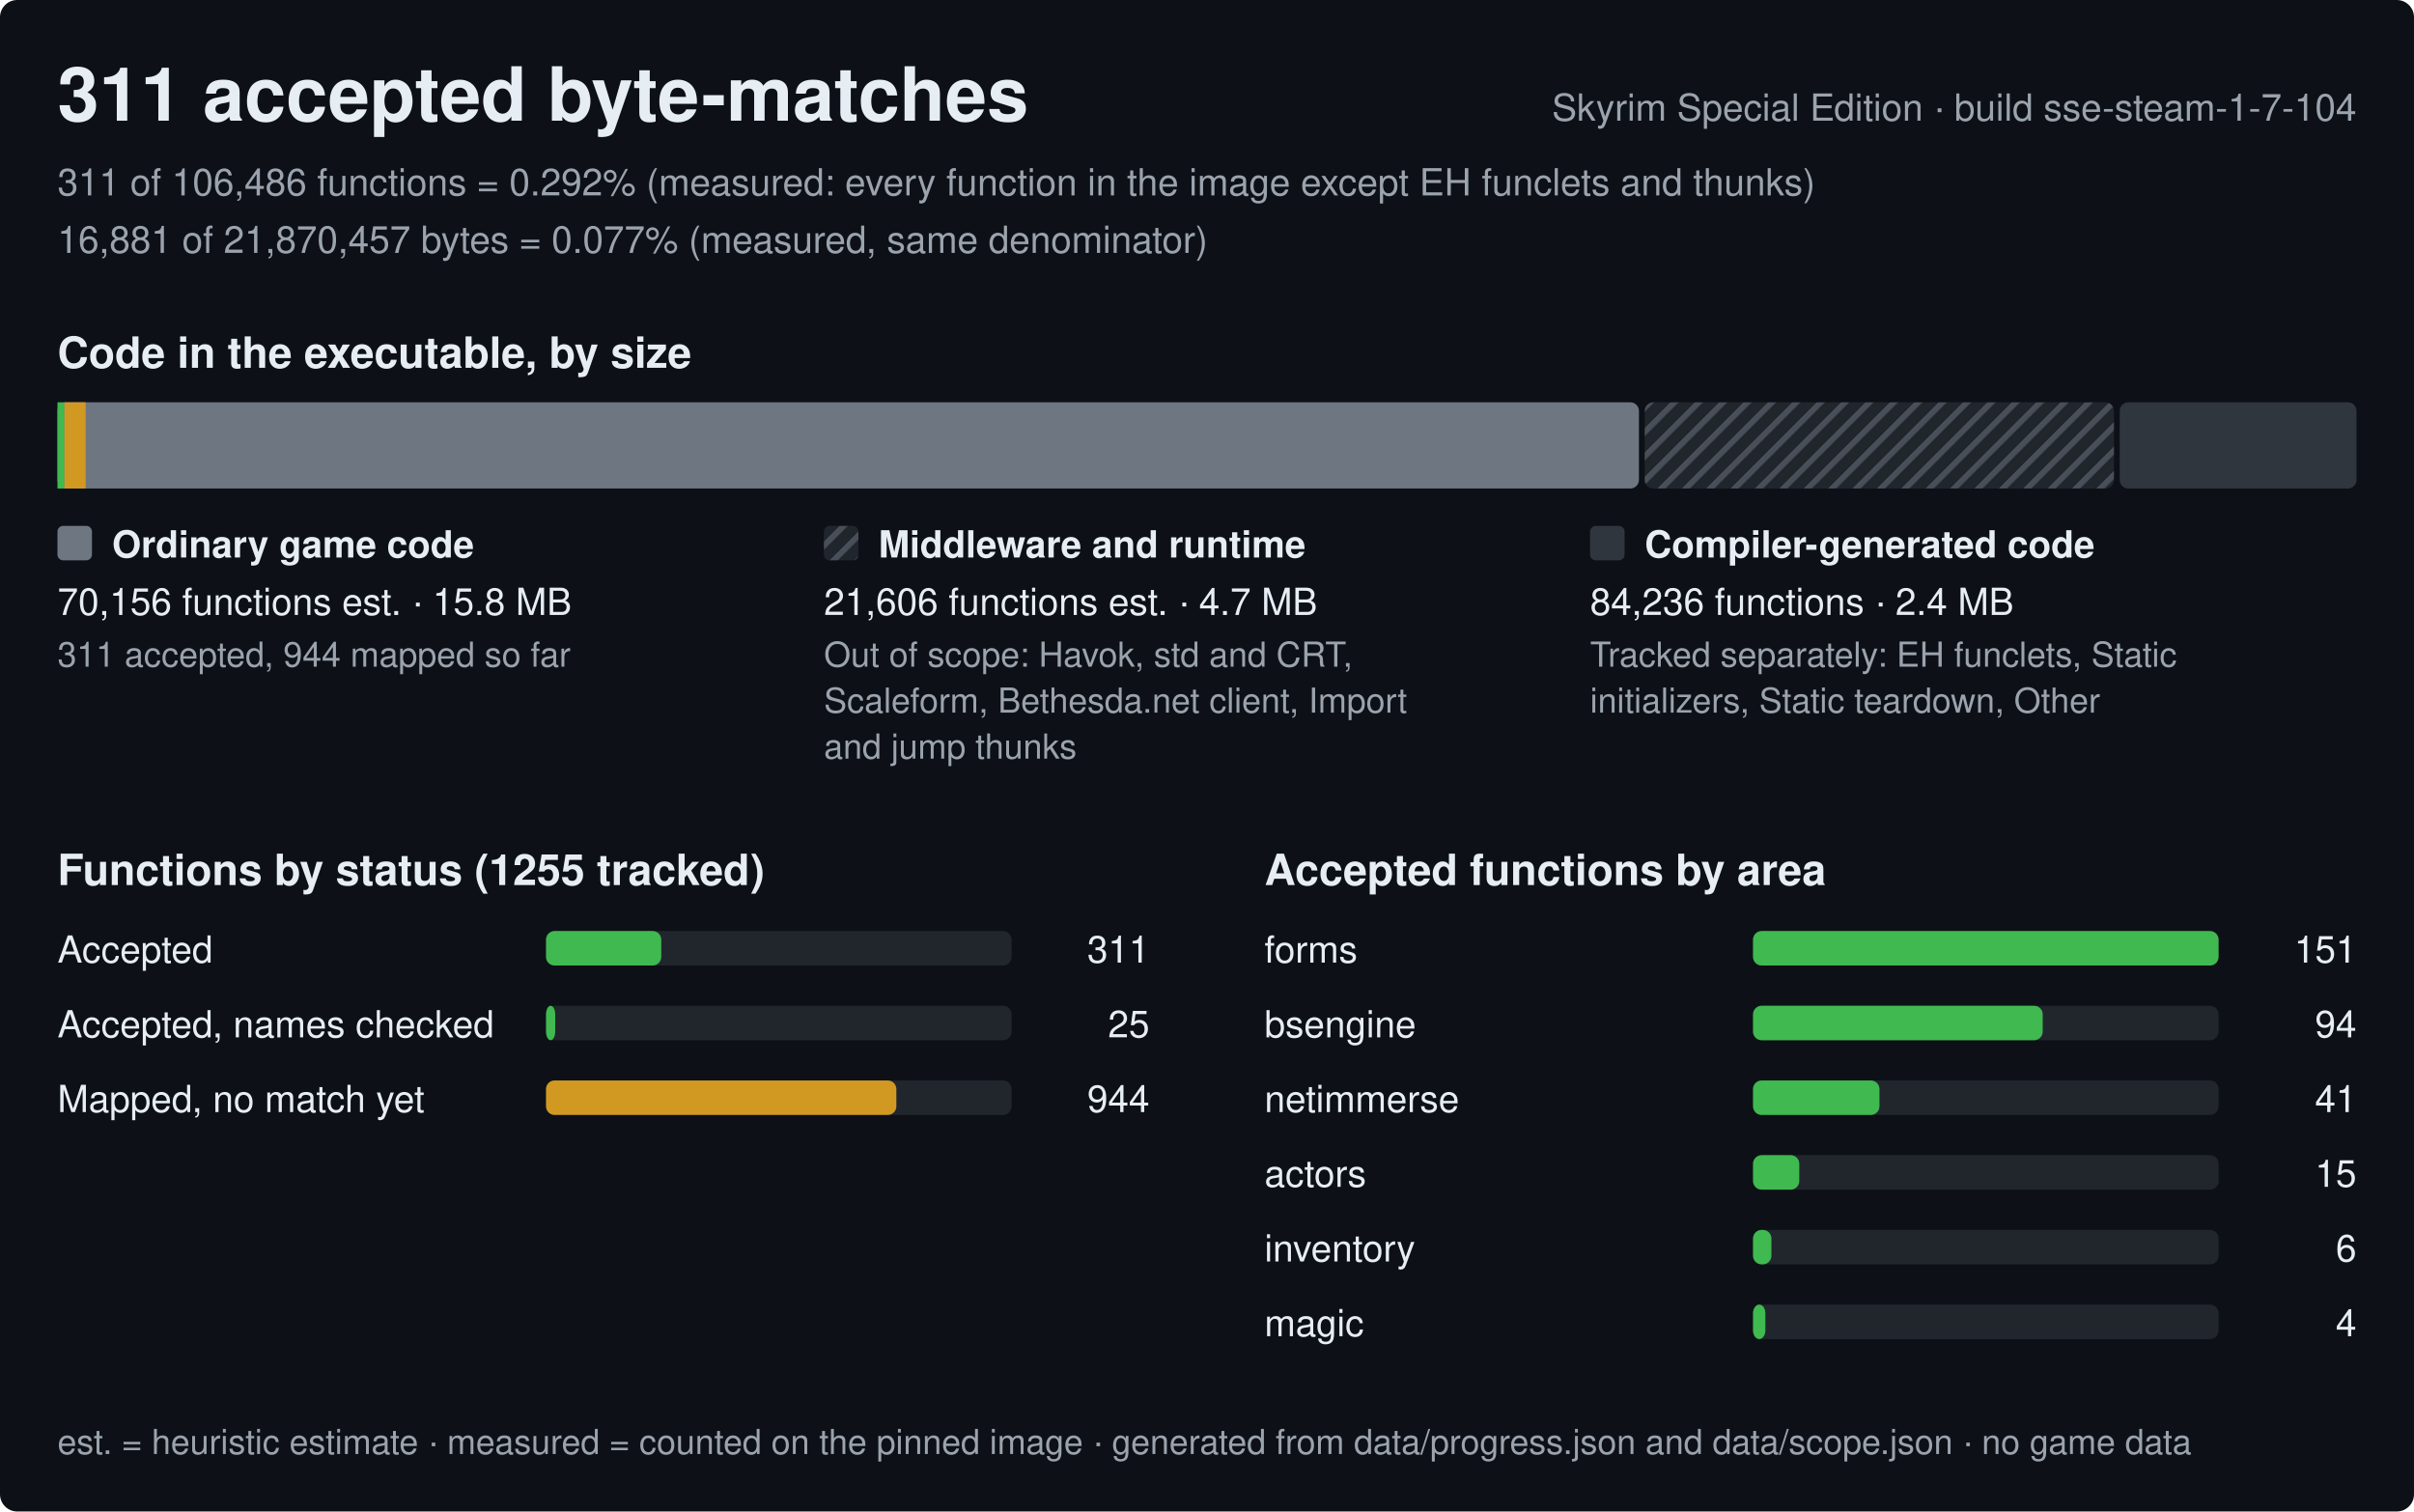
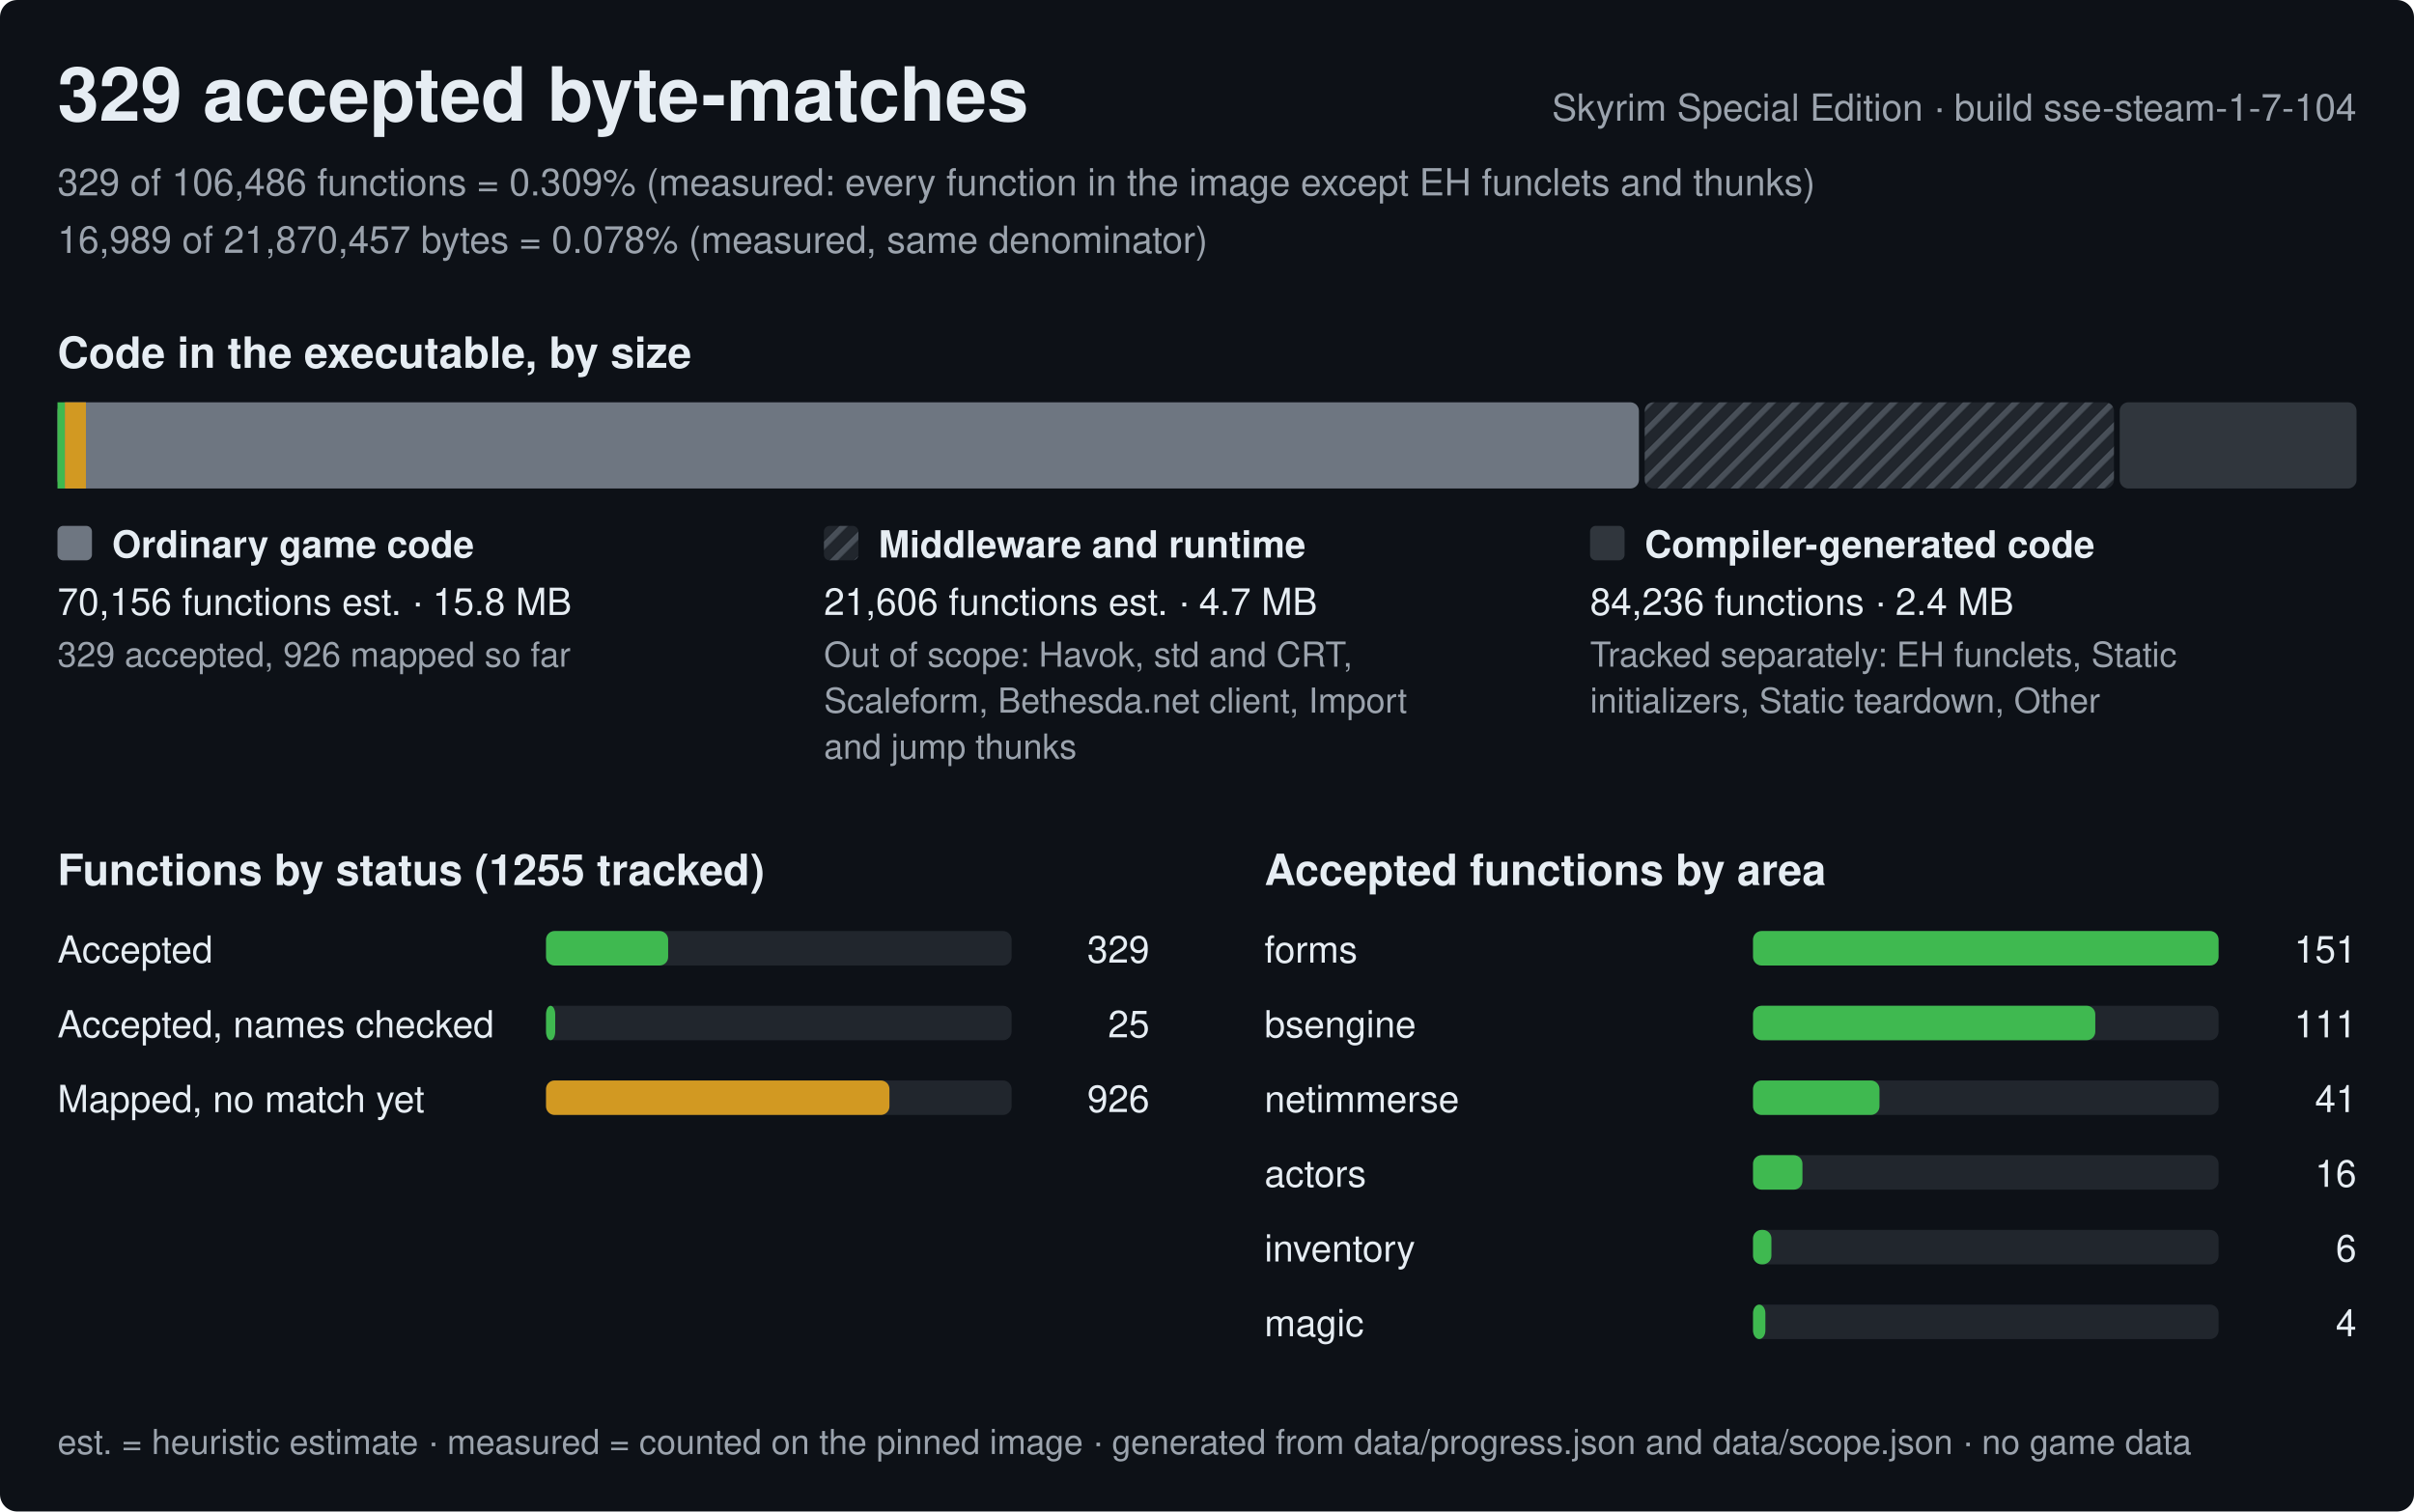
<svg xmlns="http://www.w3.org/2000/svg" width="840" height="526" viewBox="0 0 840 526" role="img" aria-label="Progress of the Skyrim Special Edition byte-matching reconstruction, build sse-steam-1-7-104">
  <style>text{font-family:-apple-system,BlinkMacSystemFont,'Segoe UI',Helvetica,Arial,sans-serif;fill:#e6edf3;white-space:pre}.h{font-size:26px;font-weight:600}.st{font-size:15px;font-weight:600}.lb{font-size:13px;font-weight:600}.bl{font-size:12px;font-weight:600;stroke:#0d1117;stroke-width:3px;paint-order:stroke;stroke-linejoin:round}.rl{font-size:13px}.fn{font-size:12px;fill:#9ba3ad}.mu{fill:#9ba3ad}</style>
  <defs>
    <pattern id="hx" width="6" height="6" patternUnits="userSpaceOnUse" patternTransform="rotate(45)">
      <rect width="6" height="6" fill="#21262d" />
      <rect width="2" height="6" fill="#484f58" />
    </pattern>
  </defs>
  <rect width="840" height="526" rx="6" fill="#0d1117" />
-   <text x="20" y="42" class="h">311 accepted byte-matches</text>
+   <text x="20" y="42" class="h">329 accepted byte-matches</text>
  <text x="820" y="42" class="rl mu" text-anchor="end">Skyrim Special Edition · build sse-steam-1-7-104</text>
-   <text x="20" y="68" class="rl mu">311 of 106,486 functions = 0.292% (measured: every function in the image except EH funclets and thunks)</text>
-   <text x="20" y="88" class="rl mu">16,881 of 21,870,457 bytes = 0.077% (measured, same denominator)</text>
+   <text x="20" y="68" class="rl mu">329 of 106,486 functions = 0.309% (measured: every function in the image except EH funclets and thunks)</text>
+   <text x="20" y="88" class="rl mu">16,989 of 21,870,457 bytes = 0.078% (measured, same denominator)</text>
  <text x="20" y="128" class="st">Code in the executable, by size</text>
  <rect x="20" y="140" width="550.3" height="30" rx="3" fill="#6e7681" />
-   <rect x="20" y="140" width="2.4" height="30" fill="#3fb950" />
-   <rect x="22.4" y="140" width="7.4" height="30" fill="#d29922" />
+   <rect x="20" y="140" width="2.6" height="30" fill="#3fb950" />
+   <rect x="22.6" y="140" width="7.3" height="30" fill="#d29922" />
  <rect x="572.3" y="140" width="163.3" height="30" rx="3" fill="url(#hx)" />
  <rect x="737.6" y="140" width="82.4" height="30" rx="3" fill="#30363d" />
  <rect x="20" y="183" width="12" height="12" rx="2" fill="#6e7681" />
  <text x="39" y="194" class="lb">Ordinary game code</text>
  <text x="20" y="214" class="rl">70,156 functions est. · 15.8 MB</text>
-   <text x="20" y="232" class="fn">311 accepted, 944 mapped so far</text>
+   <text x="20" y="232" class="fn">329 accepted, 926 mapped so far</text>
  <rect x="286.7" y="183" width="12" height="12" rx="2" fill="url(#hx)" />
  <text x="305.7" y="194" class="lb">Middleware and runtime</text>
  <text x="286.7" y="214" class="rl">21,606 functions est. · 4.7 MB</text>
  <text x="286.7" y="232" class="fn">Out of scope: Havok, std and CRT,</text>
  <text x="286.7" y="248" class="fn">Scaleform, Bethesda.net client, Import</text>
  <text x="286.7" y="264" class="fn">and jump thunks</text>
  <rect x="553.3" y="183" width="12" height="12" rx="2" fill="#30363d" />
  <text x="572.3" y="194" class="lb">Compiler-generated code</text>
  <text x="553.3" y="214" class="rl">84,236 functions · 2.4 MB</text>
  <text x="553.3" y="232" class="fn">Tracked separately: EH funclets, Static</text>
  <text x="553.3" y="248" class="fn">initializers, Static teardown, Other</text>
  <text x="20" y="308" class="st">Functions by status (1255 tracked)</text>
  <text x="20" y="335" class="rl">Accepted</text>
  <rect x="190" y="324" width="162.0" height="12" rx="3" fill="#21262d" />
-   <rect x="190" y="324" width="40.1" height="12" rx="3" fill="#3fb950" />
-   <text x="400.0" y="335" class="rl" text-anchor="end">311</text>
+   <rect x="190" y="324" width="42.5" height="12" rx="3" fill="#3fb950" />
+   <text x="400.0" y="335" class="rl" text-anchor="end">329</text>
  <text x="20" y="361" class="rl">Accepted, names checked</text>
  <rect x="190" y="350" width="162.0" height="12" rx="3" fill="#21262d" />
  <rect x="190" y="350" width="3.2" height="12" rx="3" fill="#3fb950" />
  <text x="400.0" y="361" class="rl" text-anchor="end">25</text>
  <text x="20" y="387" class="rl">Mapped, no match yet</text>
  <rect x="190" y="376" width="162.0" height="12" rx="3" fill="#21262d" />
-   <rect x="190" y="376" width="121.9" height="12" rx="3" fill="#d29922" />
-   <text x="400.0" y="387" class="rl" text-anchor="end">944</text>
+   <rect x="190" y="376" width="119.5" height="12" rx="3" fill="#d29922" />
+   <text x="400.0" y="387" class="rl" text-anchor="end">926</text>
  <text x="440.0" y="308" class="st">Accepted functions by area</text>
  <text x="440.0" y="335" class="rl">forms</text>
  <rect x="610.0" y="324" width="162.0" height="12" rx="3" fill="#21262d" />
  <rect x="610.0" y="324" width="162" height="12" rx="3" fill="#3fb950" />
  <text x="820.0" y="335" class="rl" text-anchor="end">151</text>
  <text x="440.0" y="361" class="rl">bsengine</text>
  <rect x="610.0" y="350" width="162.0" height="12" rx="3" fill="#21262d" />
-   <rect x="610.0" y="350" width="100.8" height="12" rx="3" fill="#3fb950" />
-   <text x="820.0" y="361" class="rl" text-anchor="end">94</text>
+   <rect x="610.0" y="350" width="119.1" height="12" rx="3" fill="#3fb950" />
+   <text x="820.0" y="361" class="rl" text-anchor="end">111</text>
  <text x="440.0" y="387" class="rl">netimmerse</text>
  <rect x="610.0" y="376" width="162.0" height="12" rx="3" fill="#21262d" />
  <rect x="610.0" y="376" width="44" height="12" rx="3" fill="#3fb950" />
  <text x="820.0" y="387" class="rl" text-anchor="end">41</text>
  <text x="440.0" y="413" class="rl">actors</text>
  <rect x="610.0" y="402" width="162.0" height="12" rx="3" fill="#21262d" />
-   <rect x="610.0" y="402" width="16.1" height="12" rx="3" fill="#3fb950" />
-   <text x="820.0" y="413" class="rl" text-anchor="end">15</text>
+   <rect x="610.0" y="402" width="17.2" height="12" rx="3" fill="#3fb950" />
+   <text x="820.0" y="413" class="rl" text-anchor="end">16</text>
  <text x="440.0" y="439" class="rl">inventory</text>
  <rect x="610.0" y="428" width="162.0" height="12" rx="3" fill="#21262d" />
  <rect x="610.0" y="428" width="6.4" height="12" rx="3" fill="#3fb950" />
  <text x="820.0" y="439" class="rl" text-anchor="end">6</text>
  <text x="440.0" y="465" class="rl">magic</text>
  <rect x="610.0" y="454" width="162.0" height="12" rx="3" fill="#21262d" />
  <rect x="610.0" y="454" width="4.3" height="12" rx="3" fill="#3fb950" />
  <text x="820.0" y="465" class="rl" text-anchor="end">4</text>
  <text x="20" y="506" class="fn">est. = heuristic estimate · measured = counted on the pinned image · generated from data/progress.json and data/scope.json · no game data</text>
</svg>
